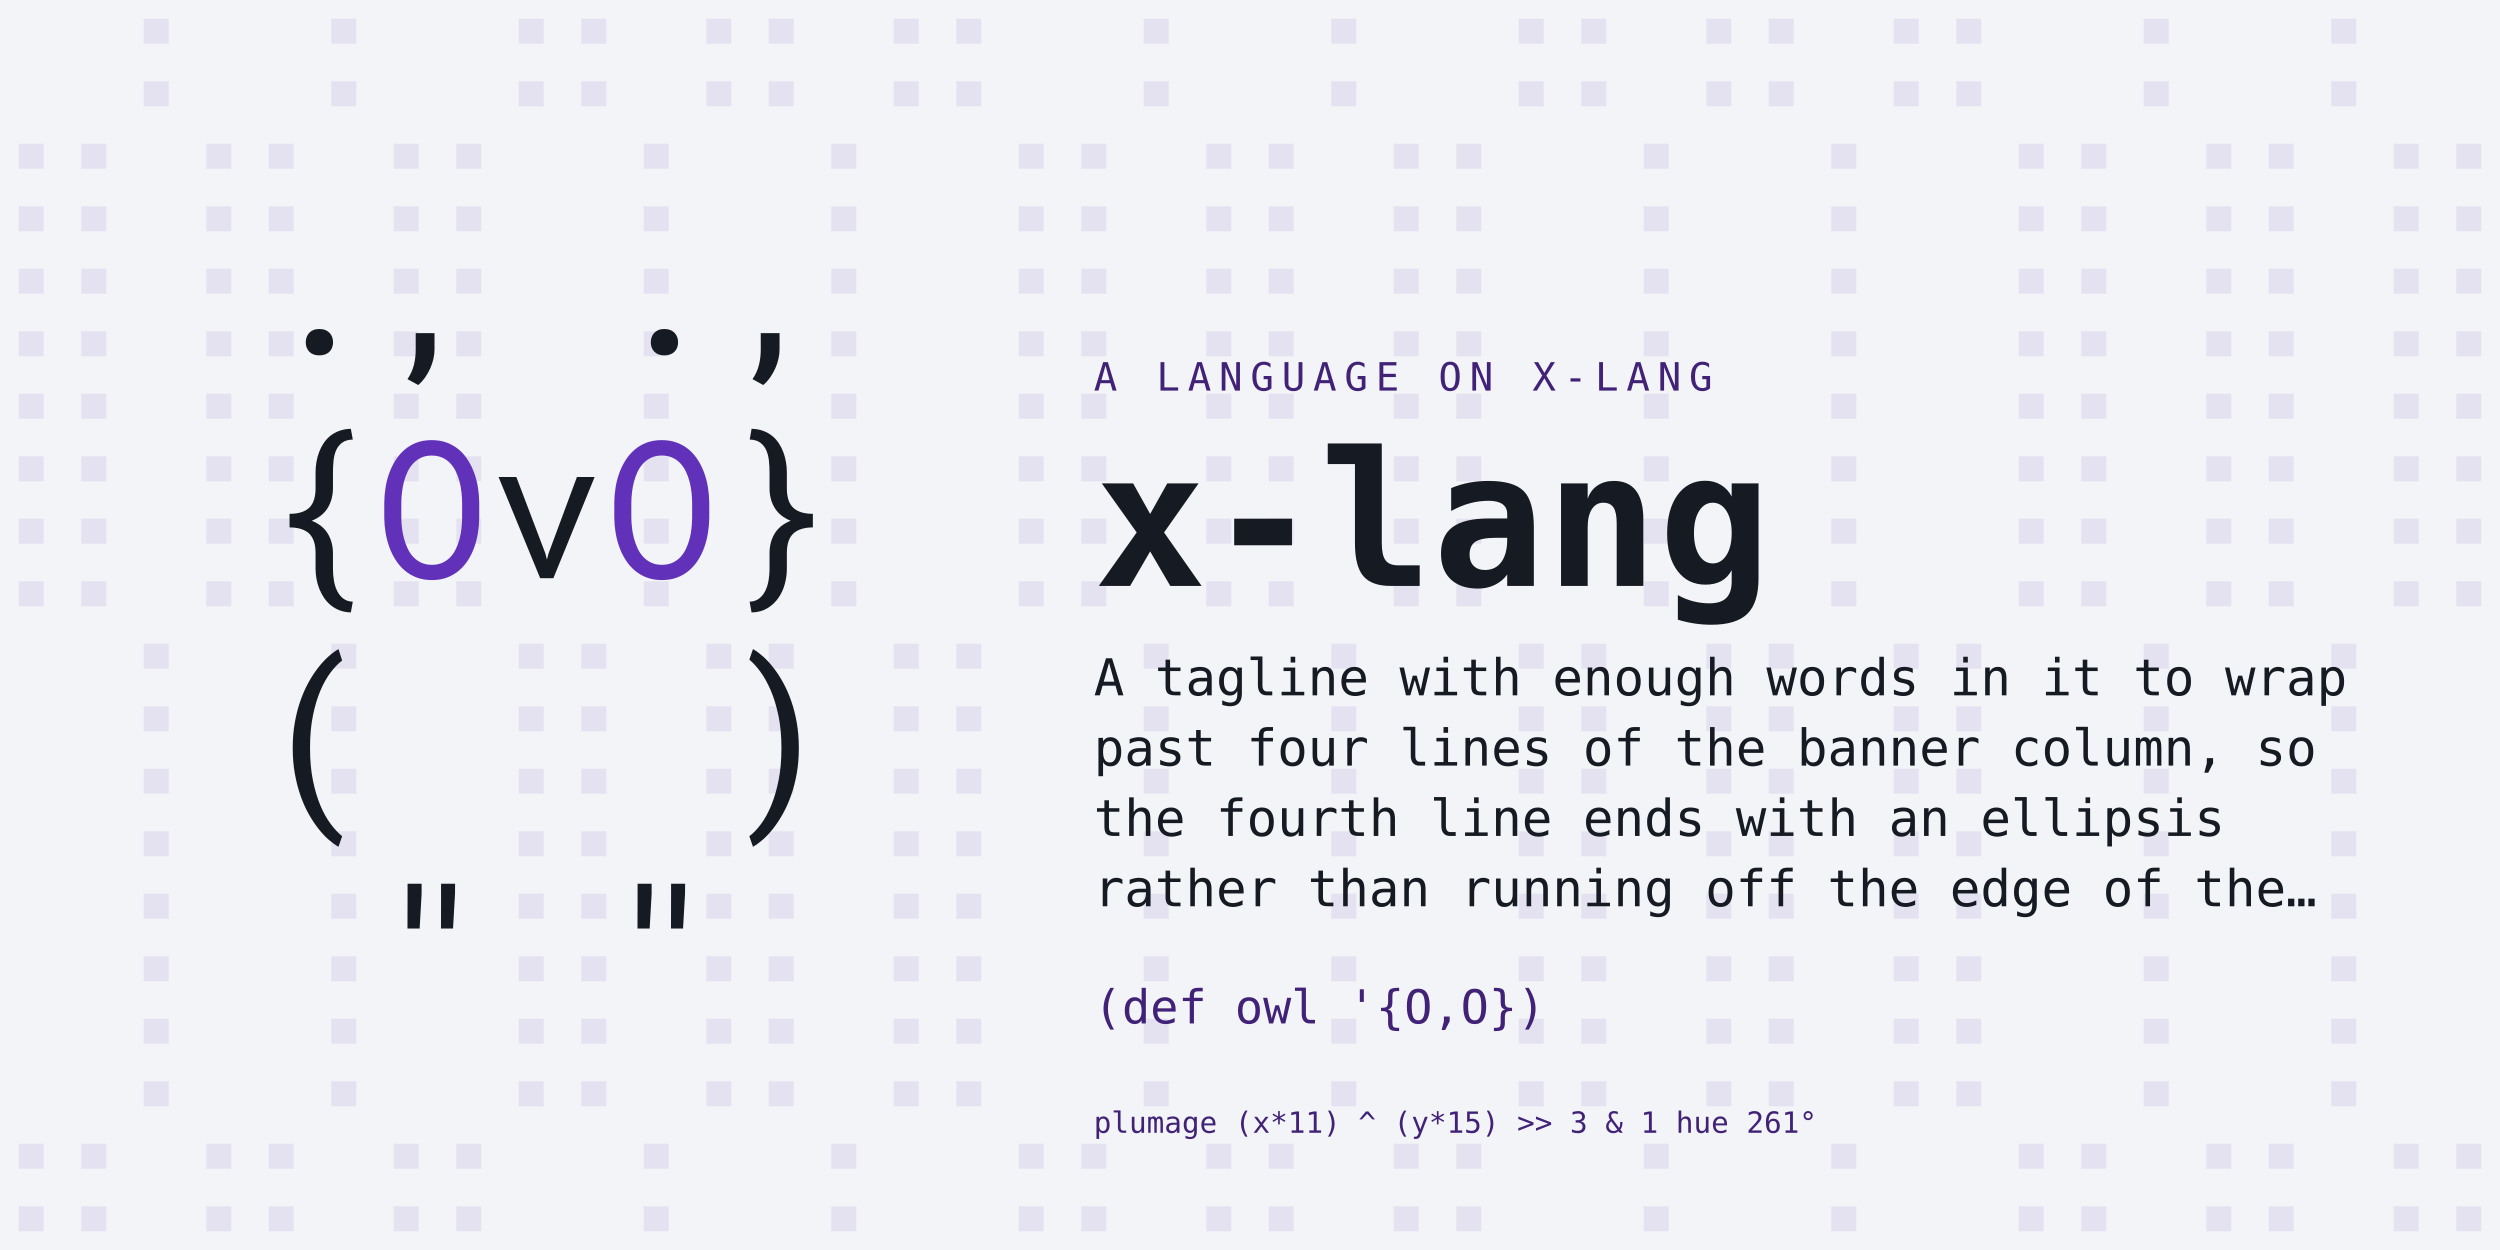
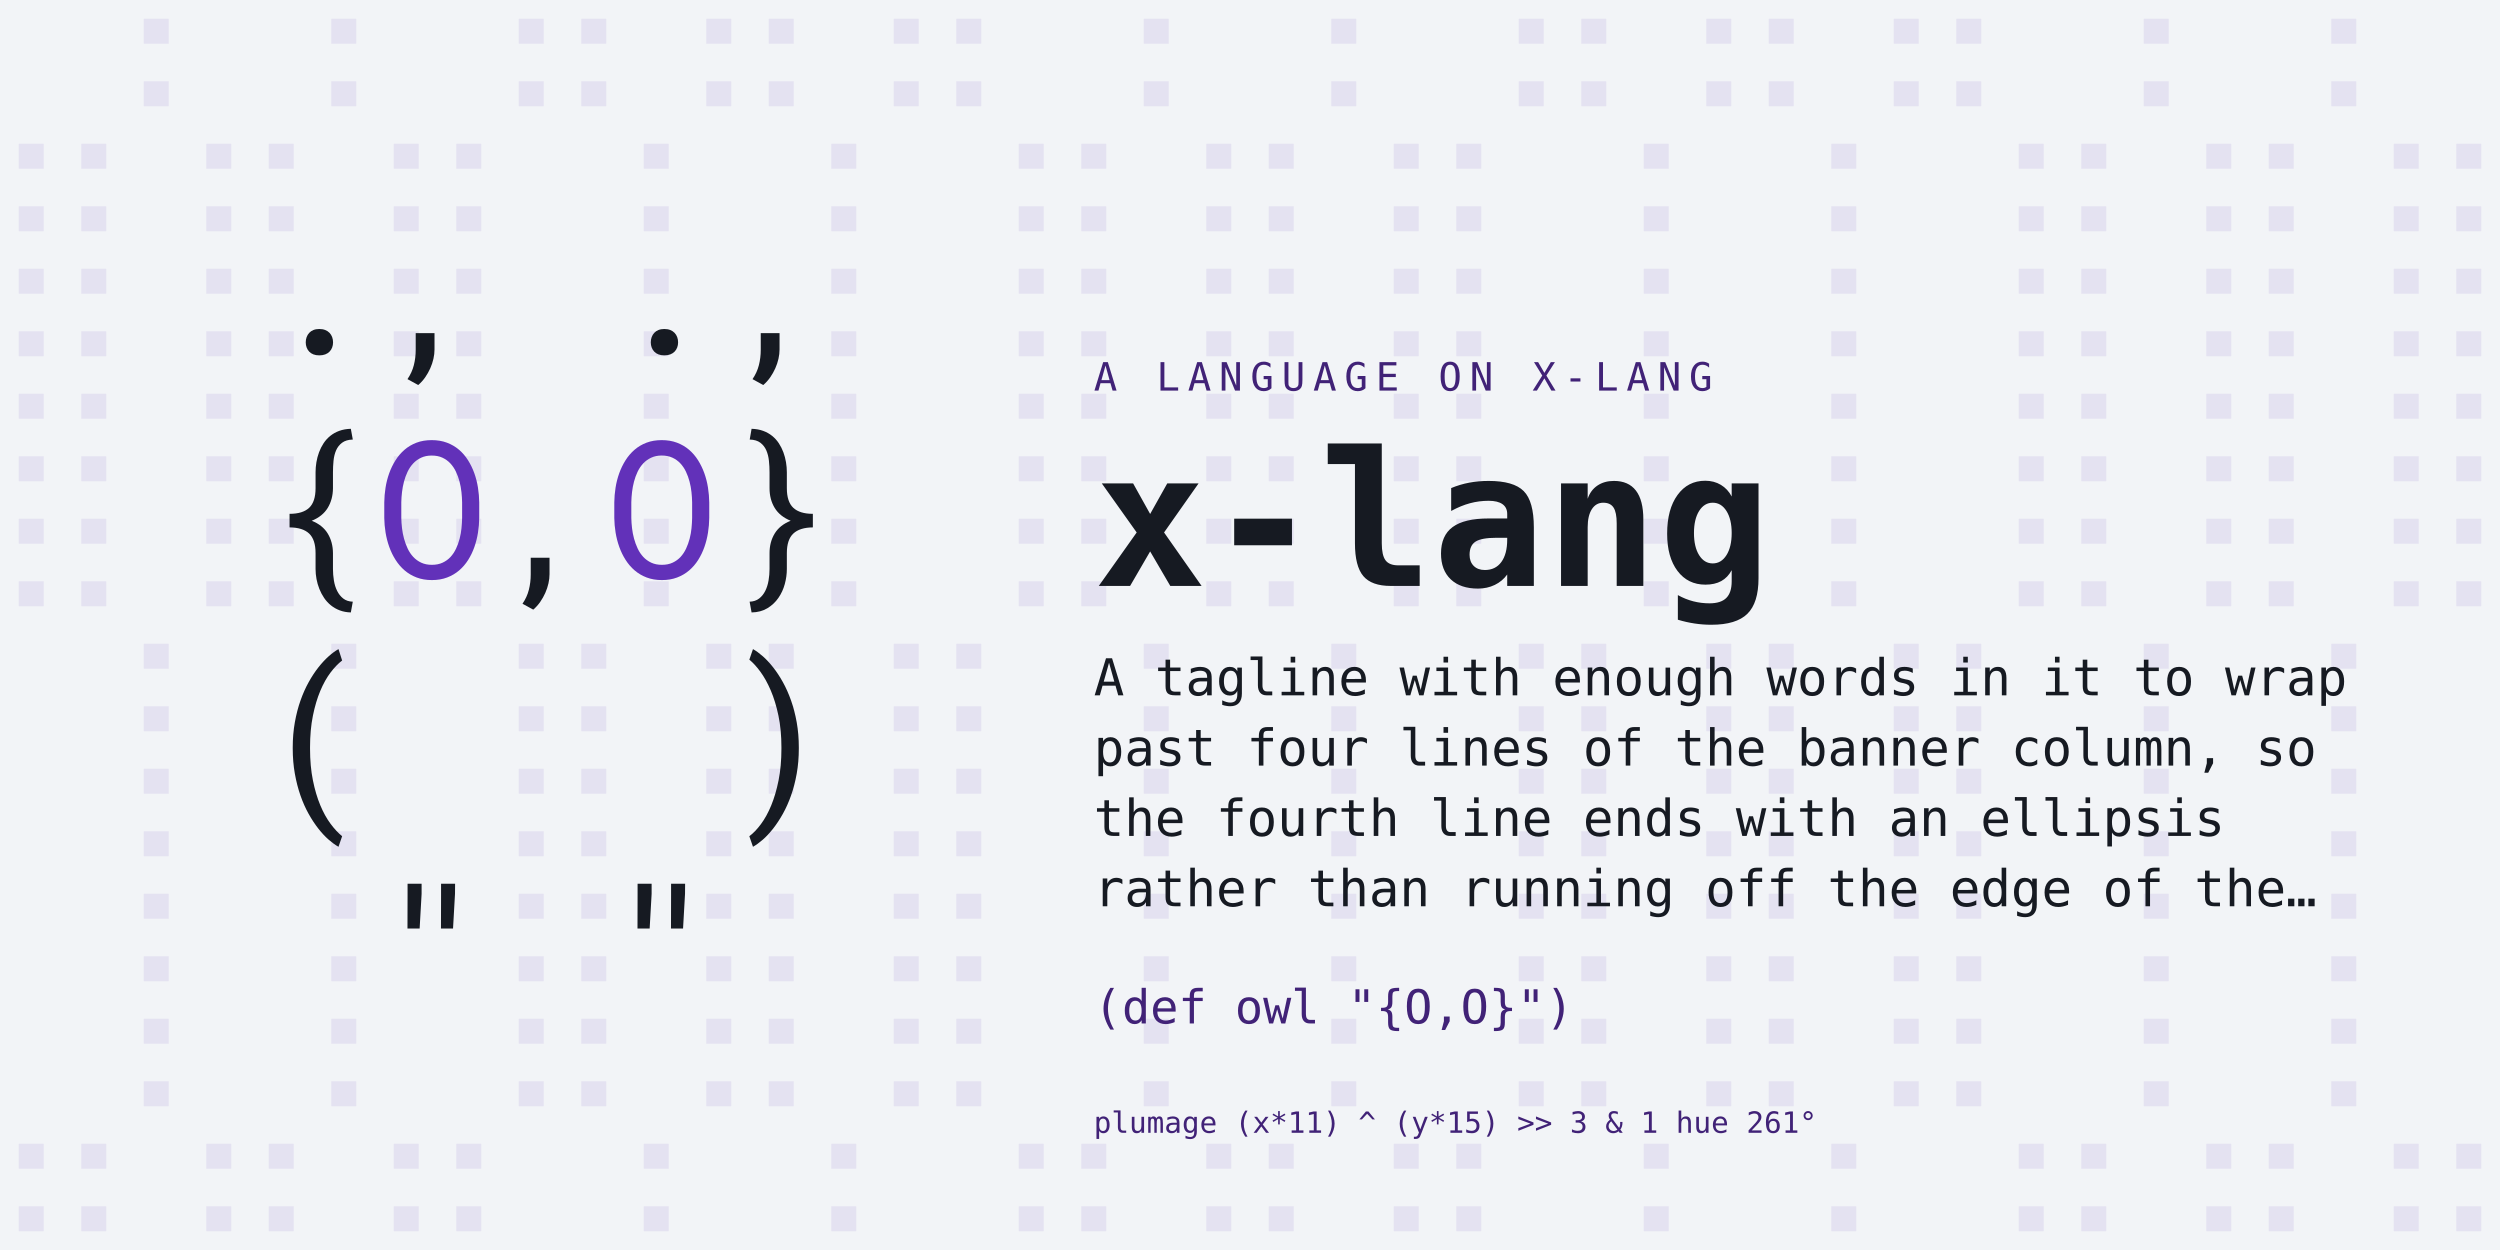
<svg xmlns="http://www.w3.org/2000/svg" width="1280" height="640" viewBox="0 0 1280 640" role="img" aria-label="x-lang, with Bitwise">
  <rect width="1280" height="640" fill="#f2f4f7" />
  <g fill="hsl(261.6,58%,46%)" fill-opacity="0.09">
    <rect x="73.6" y="9.6" width="12.8" height="12.8" />
    <rect x="169.6" y="9.6" width="12.8" height="12.8" />
    <rect x="265.6" y="9.6" width="12.8" height="12.8" />
    <rect x="297.6" y="9.6" width="12.8" height="12.8" />
    <rect x="361.6" y="9.6" width="12.8" height="12.8" />
    <rect x="393.6" y="9.6" width="12.8" height="12.8" />
    <rect x="457.6" y="9.6" width="12.8" height="12.8" />
    <rect x="489.6" y="9.6" width="12.8" height="12.8" />
    <rect x="585.6" y="9.6" width="12.8" height="12.8" />
    <rect x="681.6" y="9.6" width="12.8" height="12.8" />
    <rect x="777.6" y="9.6" width="12.8" height="12.8" />
    <rect x="809.6" y="9.6" width="12.8" height="12.8" />
    <rect x="873.6" y="9.6" width="12.8" height="12.8" />
    <rect x="905.6" y="9.6" width="12.8" height="12.8" />
    <rect x="969.6" y="9.6" width="12.8" height="12.8" />
    <rect x="1001.6" y="9.6" width="12.8" height="12.8" />
    <rect x="1097.6" y="9.6" width="12.8" height="12.8" />
    <rect x="1193.6" y="9.6" width="12.8" height="12.8" />
    <rect x="73.6" y="41.6" width="12.8" height="12.8" />
    <rect x="169.6" y="41.6" width="12.8" height="12.8" />
    <rect x="265.6" y="41.6" width="12.8" height="12.8" />
    <rect x="297.6" y="41.6" width="12.8" height="12.8" />
    <rect x="361.6" y="41.6" width="12.8" height="12.8" />
    <rect x="393.6" y="41.6" width="12.8" height="12.8" />
    <rect x="457.6" y="41.6" width="12.8" height="12.8" />
    <rect x="489.6" y="41.6" width="12.8" height="12.8" />
    <rect x="585.6" y="41.6" width="12.8" height="12.8" />
    <rect x="681.6" y="41.6" width="12.8" height="12.8" />
    <rect x="777.6" y="41.6" width="12.8" height="12.8" />
    <rect x="809.6" y="41.6" width="12.8" height="12.8" />
    <rect x="873.6" y="41.6" width="12.8" height="12.8" />
    <rect x="905.6" y="41.6" width="12.8" height="12.8" />
    <rect x="969.6" y="41.6" width="12.8" height="12.8" />
    <rect x="1001.6" y="41.6" width="12.8" height="12.8" />
    <rect x="1097.6" y="41.6" width="12.8" height="12.8" />
    <rect x="1193.6" y="41.6" width="12.8" height="12.8" />
    <rect x="9.6" y="73.6" width="12.8" height="12.8" />
    <rect x="41.6" y="73.6" width="12.8" height="12.8" />
    <rect x="105.6" y="73.6" width="12.8" height="12.8" />
    <rect x="137.6" y="73.6" width="12.8" height="12.8" />
    <rect x="201.6" y="73.6" width="12.8" height="12.8" />
    <rect x="233.6" y="73.6" width="12.8" height="12.8" />
    <rect x="329.6" y="73.6" width="12.8" height="12.8" />
    <rect x="425.6" y="73.6" width="12.8" height="12.8" />
    <rect x="521.6" y="73.6" width="12.8" height="12.8" />
    <rect x="553.6" y="73.6" width="12.8" height="12.8" />
    <rect x="617.6" y="73.6" width="12.8" height="12.8" />
    <rect x="649.6" y="73.6" width="12.8" height="12.8" />
    <rect x="713.6" y="73.6" width="12.8" height="12.8" />
    <rect x="745.6" y="73.6" width="12.8" height="12.8" />
    <rect x="841.6" y="73.6" width="12.8" height="12.8" />
    <rect x="937.6" y="73.6" width="12.8" height="12.8" />
    <rect x="1033.6" y="73.6" width="12.8" height="12.8" />
    <rect x="1065.6" y="73.6" width="12.8" height="12.8" />
    <rect x="1129.6" y="73.6" width="12.8" height="12.8" />
    <rect x="1161.6" y="73.6" width="12.8" height="12.8" />
    <rect x="1225.6" y="73.6" width="12.8" height="12.8" />
    <rect x="1257.6" y="73.6" width="12.8" height="12.8" />
    <rect x="9.6" y="105.6" width="12.8" height="12.8" />
    <rect x="41.6" y="105.6" width="12.8" height="12.8" />
    <rect x="105.6" y="105.6" width="12.8" height="12.8" />
    <rect x="137.6" y="105.6" width="12.8" height="12.8" />
    <rect x="201.6" y="105.6" width="12.8" height="12.8" />
    <rect x="233.6" y="105.6" width="12.8" height="12.8" />
    <rect x="329.6" y="105.6" width="12.8" height="12.8" />
    <rect x="425.6" y="105.6" width="12.8" height="12.8" />
    <rect x="521.6" y="105.6" width="12.8" height="12.8" />
    <rect x="553.6" y="105.6" width="12.8" height="12.8" />
    <rect x="617.6" y="105.6" width="12.8" height="12.8" />
    <rect x="649.6" y="105.6" width="12.8" height="12.8" />
    <rect x="713.6" y="105.6" width="12.8" height="12.8" />
    <rect x="745.6" y="105.6" width="12.8" height="12.8" />
    <rect x="841.6" y="105.6" width="12.8" height="12.8" />
    <rect x="937.6" y="105.6" width="12.8" height="12.8" />
    <rect x="1033.6" y="105.6" width="12.8" height="12.8" />
    <rect x="1065.6" y="105.6" width="12.8" height="12.8" />
    <rect x="1129.6" y="105.6" width="12.8" height="12.8" />
    <rect x="1161.6" y="105.6" width="12.8" height="12.8" />
    <rect x="1225.6" y="105.6" width="12.8" height="12.8" />
    <rect x="1257.6" y="105.6" width="12.8" height="12.8" />
    <rect x="9.6" y="137.6" width="12.8" height="12.8" />
    <rect x="41.6" y="137.6" width="12.8" height="12.8" />
    <rect x="105.6" y="137.6" width="12.8" height="12.8" />
    <rect x="137.6" y="137.6" width="12.8" height="12.8" />
    <rect x="201.6" y="137.6" width="12.8" height="12.8" />
    <rect x="233.6" y="137.6" width="12.8" height="12.8" />
    <rect x="329.6" y="137.6" width="12.8" height="12.8" />
    <rect x="425.6" y="137.6" width="12.8" height="12.8" />
    <rect x="521.6" y="137.6" width="12.8" height="12.8" />
    <rect x="553.6" y="137.6" width="12.8" height="12.8" />
    <rect x="617.6" y="137.6" width="12.8" height="12.8" />
    <rect x="649.6" y="137.6" width="12.8" height="12.8" />
    <rect x="713.6" y="137.6" width="12.8" height="12.8" />
    <rect x="745.6" y="137.6" width="12.8" height="12.8" />
    <rect x="841.6" y="137.6" width="12.8" height="12.8" />
    <rect x="937.6" y="137.6" width="12.8" height="12.8" />
    <rect x="1033.6" y="137.6" width="12.8" height="12.8" />
    <rect x="1065.6" y="137.6" width="12.8" height="12.8" />
    <rect x="1129.6" y="137.6" width="12.8" height="12.8" />
    <rect x="1161.6" y="137.6" width="12.8" height="12.8" />
    <rect x="1225.6" y="137.6" width="12.8" height="12.8" />
    <rect x="1257.6" y="137.6" width="12.8" height="12.8" />
    <rect x="9.6" y="169.6" width="12.8" height="12.8" />
    <rect x="41.6" y="169.6" width="12.8" height="12.8" />
    <rect x="105.6" y="169.6" width="12.8" height="12.8" />
    <rect x="137.6" y="169.6" width="12.8" height="12.8" />
    <rect x="201.6" y="169.6" width="12.8" height="12.8" />
    <rect x="233.6" y="169.6" width="12.8" height="12.8" />
    <rect x="329.6" y="169.6" width="12.8" height="12.8" />
    <rect x="425.6" y="169.6" width="12.8" height="12.8" />
    <rect x="521.6" y="169.6" width="12.8" height="12.8" />
    <rect x="553.6" y="169.6" width="12.8" height="12.8" />
    <rect x="617.6" y="169.6" width="12.8" height="12.8" />
    <rect x="649.6" y="169.6" width="12.8" height="12.8" />
    <rect x="713.6" y="169.6" width="12.8" height="12.8" />
    <rect x="745.6" y="169.6" width="12.8" height="12.8" />
    <rect x="841.6" y="169.6" width="12.8" height="12.8" />
    <rect x="937.6" y="169.6" width="12.8" height="12.8" />
    <rect x="1033.6" y="169.6" width="12.8" height="12.8" />
    <rect x="1065.6" y="169.6" width="12.8" height="12.8" />
    <rect x="1129.6" y="169.6" width="12.8" height="12.8" />
    <rect x="1161.6" y="169.6" width="12.8" height="12.8" />
    <rect x="1225.6" y="169.6" width="12.8" height="12.8" />
    <rect x="1257.6" y="169.6" width="12.8" height="12.8" />
    <rect x="9.6" y="201.6" width="12.8" height="12.8" />
    <rect x="41.6" y="201.6" width="12.8" height="12.8" />
    <rect x="105.6" y="201.6" width="12.8" height="12.8" />
    <rect x="137.6" y="201.6" width="12.8" height="12.8" />
    <rect x="201.6" y="201.6" width="12.8" height="12.8" />
    <rect x="233.6" y="201.6" width="12.8" height="12.8" />
    <rect x="329.6" y="201.6" width="12.8" height="12.8" />
    <rect x="425.6" y="201.6" width="12.8" height="12.8" />
    <rect x="521.6" y="201.6" width="12.8" height="12.8" />
    <rect x="553.6" y="201.6" width="12.8" height="12.8" />
    <rect x="617.6" y="201.6" width="12.8" height="12.8" />
    <rect x="649.6" y="201.6" width="12.8" height="12.8" />
    <rect x="713.6" y="201.6" width="12.8" height="12.8" />
    <rect x="745.6" y="201.6" width="12.8" height="12.8" />
    <rect x="841.6" y="201.6" width="12.8" height="12.8" />
    <rect x="937.6" y="201.6" width="12.8" height="12.8" />
    <rect x="1033.6" y="201.6" width="12.8" height="12.8" />
    <rect x="1065.6" y="201.6" width="12.8" height="12.8" />
    <rect x="1129.6" y="201.6" width="12.8" height="12.8" />
    <rect x="1161.6" y="201.6" width="12.8" height="12.8" />
    <rect x="1225.6" y="201.6" width="12.8" height="12.8" />
    <rect x="1257.6" y="201.6" width="12.8" height="12.8" />
    <rect x="9.6" y="233.6" width="12.8" height="12.8" />
    <rect x="41.6" y="233.6" width="12.8" height="12.8" />
    <rect x="105.6" y="233.6" width="12.8" height="12.8" />
    <rect x="137.6" y="233.6" width="12.8" height="12.8" />
    <rect x="201.6" y="233.6" width="12.8" height="12.8" />
    <rect x="233.6" y="233.6" width="12.8" height="12.8" />
    <rect x="329.6" y="233.6" width="12.8" height="12.8" />
    <rect x="425.6" y="233.6" width="12.8" height="12.8" />
    <rect x="521.6" y="233.6" width="12.8" height="12.8" />
    <rect x="553.6" y="233.6" width="12.8" height="12.8" />
    <rect x="617.6" y="233.6" width="12.8" height="12.8" />
    <rect x="649.6" y="233.6" width="12.8" height="12.8" />
    <rect x="713.6" y="233.6" width="12.8" height="12.8" />
    <rect x="745.6" y="233.6" width="12.8" height="12.8" />
    <rect x="841.6" y="233.6" width="12.8" height="12.8" />
    <rect x="937.6" y="233.6" width="12.8" height="12.8" />
    <rect x="1033.6" y="233.6" width="12.8" height="12.8" />
    <rect x="1065.6" y="233.6" width="12.8" height="12.8" />
    <rect x="1129.6" y="233.6" width="12.8" height="12.8" />
    <rect x="1161.6" y="233.6" width="12.8" height="12.8" />
    <rect x="1225.6" y="233.6" width="12.8" height="12.8" />
    <rect x="1257.6" y="233.6" width="12.8" height="12.8" />
    <rect x="9.6" y="265.6" width="12.8" height="12.8" />
    <rect x="41.6" y="265.6" width="12.8" height="12.8" />
    <rect x="105.6" y="265.6" width="12.8" height="12.8" />
    <rect x="137.6" y="265.6" width="12.8" height="12.8" />
    <rect x="201.6" y="265.6" width="12.8" height="12.8" />
    <rect x="233.6" y="265.6" width="12.8" height="12.8" />
    <rect x="329.6" y="265.6" width="12.8" height="12.8" />
    <rect x="425.6" y="265.6" width="12.8" height="12.8" />
    <rect x="521.6" y="265.6" width="12.8" height="12.8" />
    <rect x="553.6" y="265.6" width="12.8" height="12.8" />
    <rect x="617.6" y="265.6" width="12.8" height="12.8" />
    <rect x="649.6" y="265.6" width="12.8" height="12.8" />
    <rect x="713.6" y="265.6" width="12.8" height="12.8" />
    <rect x="745.6" y="265.6" width="12.8" height="12.8" />
    <rect x="841.6" y="265.6" width="12.8" height="12.8" />
    <rect x="937.6" y="265.6" width="12.8" height="12.8" />
    <rect x="1033.6" y="265.6" width="12.8" height="12.8" />
    <rect x="1065.6" y="265.6" width="12.8" height="12.8" />
    <rect x="1129.6" y="265.6" width="12.8" height="12.8" />
    <rect x="1161.6" y="265.6" width="12.8" height="12.8" />
    <rect x="1225.6" y="265.6" width="12.8" height="12.8" />
    <rect x="1257.6" y="265.6" width="12.8" height="12.8" />
    <rect x="9.6" y="297.6" width="12.8" height="12.8" />
    <rect x="41.6" y="297.6" width="12.8" height="12.8" />
    <rect x="105.6" y="297.6" width="12.8" height="12.8" />
    <rect x="137.6" y="297.6" width="12.8" height="12.8" />
    <rect x="201.6" y="297.6" width="12.8" height="12.8" />
    <rect x="233.6" y="297.6" width="12.8" height="12.8" />
    <rect x="329.6" y="297.6" width="12.8" height="12.8" />
    <rect x="425.6" y="297.6" width="12.8" height="12.8" />
    <rect x="521.6" y="297.6" width="12.8" height="12.8" />
    <rect x="553.6" y="297.6" width="12.8" height="12.8" />
    <rect x="617.6" y="297.6" width="12.8" height="12.8" />
    <rect x="649.6" y="297.6" width="12.8" height="12.8" />
    <rect x="713.6" y="297.6" width="12.8" height="12.8" />
    <rect x="745.6" y="297.6" width="12.8" height="12.8" />
    <rect x="841.6" y="297.6" width="12.8" height="12.8" />
    <rect x="937.6" y="297.6" width="12.8" height="12.8" />
    <rect x="1033.6" y="297.6" width="12.8" height="12.8" />
    <rect x="1065.6" y="297.6" width="12.8" height="12.8" />
    <rect x="1129.6" y="297.6" width="12.8" height="12.8" />
    <rect x="1161.6" y="297.6" width="12.8" height="12.8" />
    <rect x="1225.6" y="297.6" width="12.8" height="12.8" />
    <rect x="1257.6" y="297.6" width="12.8" height="12.8" />
    <rect x="73.6" y="329.6" width="12.8" height="12.8" />
    <rect x="169.6" y="329.6" width="12.8" height="12.8" />
    <rect x="265.6" y="329.6" width="12.8" height="12.8" />
    <rect x="297.6" y="329.6" width="12.8" height="12.8" />
    <rect x="361.6" y="329.6" width="12.8" height="12.8" />
    <rect x="393.6" y="329.6" width="12.8" height="12.8" />
    <rect x="457.6" y="329.6" width="12.8" height="12.8" />
    <rect x="489.6" y="329.6" width="12.8" height="12.8" />
    <rect x="585.6" y="329.6" width="12.8" height="12.8" />
    <rect x="681.6" y="329.6" width="12.8" height="12.8" />
    <rect x="777.6" y="329.6" width="12.8" height="12.8" />
    <rect x="809.6" y="329.6" width="12.8" height="12.8" />
    <rect x="873.6" y="329.6" width="12.8" height="12.8" />
    <rect x="905.6" y="329.6" width="12.8" height="12.8" />
    <rect x="969.6" y="329.6" width="12.8" height="12.8" />
    <rect x="1001.6" y="329.6" width="12.8" height="12.8" />
    <rect x="1097.6" y="329.6" width="12.8" height="12.8" />
    <rect x="1193.6" y="329.6" width="12.8" height="12.8" />
    <rect x="73.6" y="361.6" width="12.8" height="12.8" />
    <rect x="169.6" y="361.6" width="12.8" height="12.8" />
    <rect x="265.6" y="361.6" width="12.8" height="12.8" />
    <rect x="297.6" y="361.6" width="12.8" height="12.8" />
    <rect x="361.6" y="361.6" width="12.8" height="12.8" />
    <rect x="393.6" y="361.6" width="12.8" height="12.8" />
    <rect x="457.6" y="361.6" width="12.8" height="12.8" />
    <rect x="489.6" y="361.6" width="12.8" height="12.8" />
    <rect x="585.6" y="361.6" width="12.8" height="12.8" />
    <rect x="681.6" y="361.6" width="12.8" height="12.8" />
    <rect x="777.6" y="361.6" width="12.8" height="12.8" />
    <rect x="809.6" y="361.6" width="12.8" height="12.8" />
    <rect x="873.6" y="361.6" width="12.8" height="12.8" />
    <rect x="905.6" y="361.6" width="12.8" height="12.8" />
    <rect x="969.6" y="361.6" width="12.8" height="12.8" />
    <rect x="1001.6" y="361.6" width="12.8" height="12.8" />
    <rect x="1097.6" y="361.6" width="12.8" height="12.8" />
    <rect x="1193.6" y="361.6" width="12.8" height="12.8" />
    <rect x="73.6" y="393.6" width="12.8" height="12.8" />
    <rect x="169.6" y="393.6" width="12.8" height="12.8" />
    <rect x="265.6" y="393.6" width="12.8" height="12.8" />
    <rect x="297.6" y="393.6" width="12.8" height="12.8" />
    <rect x="361.6" y="393.6" width="12.8" height="12.8" />
    <rect x="393.6" y="393.6" width="12.8" height="12.8" />
    <rect x="457.6" y="393.6" width="12.8" height="12.8" />
    <rect x="489.6" y="393.6" width="12.8" height="12.8" />
    <rect x="585.6" y="393.6" width="12.8" height="12.8" />
    <rect x="681.6" y="393.6" width="12.8" height="12.8" />
    <rect x="777.6" y="393.6" width="12.8" height="12.8" />
    <rect x="809.6" y="393.6" width="12.8" height="12.8" />
    <rect x="873.6" y="393.6" width="12.8" height="12.8" />
    <rect x="905.6" y="393.6" width="12.8" height="12.8" />
    <rect x="969.6" y="393.6" width="12.8" height="12.8" />
    <rect x="1001.6" y="393.6" width="12.8" height="12.8" />
    <rect x="1097.6" y="393.6" width="12.8" height="12.8" />
    <rect x="1193.6" y="393.6" width="12.8" height="12.8" />
    <rect x="73.6" y="425.6" width="12.8" height="12.8" />
    <rect x="169.6" y="425.6" width="12.8" height="12.8" />
    <rect x="265.6" y="425.6" width="12.8" height="12.8" />
    <rect x="297.6" y="425.6" width="12.8" height="12.8" />
    <rect x="361.6" y="425.6" width="12.8" height="12.8" />
    <rect x="393.6" y="425.6" width="12.8" height="12.8" />
    <rect x="457.6" y="425.6" width="12.8" height="12.8" />
    <rect x="489.6" y="425.6" width="12.8" height="12.8" />
    <rect x="585.6" y="425.6" width="12.8" height="12.8" />
    <rect x="681.6" y="425.6" width="12.8" height="12.8" />
    <rect x="777.6" y="425.6" width="12.8" height="12.8" />
    <rect x="809.6" y="425.6" width="12.8" height="12.8" />
    <rect x="873.6" y="425.6" width="12.8" height="12.8" />
    <rect x="905.6" y="425.6" width="12.8" height="12.8" />
    <rect x="969.6" y="425.6" width="12.8" height="12.8" />
    <rect x="1001.6" y="425.6" width="12.8" height="12.8" />
    <rect x="1097.6" y="425.6" width="12.8" height="12.8" />
    <rect x="1193.6" y="425.6" width="12.8" height="12.8" />
    <rect x="73.6" y="457.6" width="12.8" height="12.8" />
    <rect x="169.6" y="457.6" width="12.8" height="12.8" />
    <rect x="265.6" y="457.6" width="12.8" height="12.8" />
    <rect x="297.6" y="457.6" width="12.8" height="12.8" />
    <rect x="361.6" y="457.6" width="12.8" height="12.8" />
    <rect x="393.6" y="457.6" width="12.8" height="12.8" />
    <rect x="457.6" y="457.6" width="12.8" height="12.8" />
    <rect x="489.6" y="457.6" width="12.8" height="12.8" />
    <rect x="585.6" y="457.6" width="12.8" height="12.8" />
    <rect x="681.6" y="457.6" width="12.8" height="12.8" />
    <rect x="777.6" y="457.6" width="12.8" height="12.8" />
    <rect x="809.6" y="457.6" width="12.8" height="12.8" />
    <rect x="873.6" y="457.6" width="12.8" height="12.8" />
    <rect x="905.6" y="457.6" width="12.8" height="12.8" />
    <rect x="969.6" y="457.6" width="12.8" height="12.8" />
    <rect x="1001.6" y="457.6" width="12.8" height="12.8" />
    <rect x="1097.6" y="457.6" width="12.8" height="12.8" />
    <rect x="1193.6" y="457.6" width="12.8" height="12.8" />
    <rect x="73.6" y="489.6" width="12.8" height="12.8" />
    <rect x="169.6" y="489.6" width="12.8" height="12.8" />
    <rect x="265.6" y="489.6" width="12.8" height="12.8" />
    <rect x="297.6" y="489.6" width="12.8" height="12.8" />
    <rect x="361.6" y="489.6" width="12.8" height="12.8" />
    <rect x="393.6" y="489.6" width="12.8" height="12.8" />
    <rect x="457.6" y="489.6" width="12.8" height="12.8" />
    <rect x="489.6" y="489.6" width="12.8" height="12.8" />
    <rect x="585.6" y="489.6" width="12.8" height="12.8" />
    <rect x="681.6" y="489.6" width="12.8" height="12.8" />
    <rect x="777.6" y="489.6" width="12.8" height="12.8" />
    <rect x="809.6" y="489.6" width="12.8" height="12.8" />
    <rect x="873.6" y="489.6" width="12.8" height="12.8" />
    <rect x="905.6" y="489.6" width="12.8" height="12.8" />
    <rect x="969.6" y="489.6" width="12.8" height="12.8" />
    <rect x="1001.6" y="489.6" width="12.8" height="12.8" />
    <rect x="1097.6" y="489.6" width="12.8" height="12.8" />
    <rect x="1193.6" y="489.6" width="12.8" height="12.8" />
    <rect x="73.6" y="521.6" width="12.8" height="12.8" />
    <rect x="169.6" y="521.6" width="12.8" height="12.8" />
    <rect x="265.6" y="521.6" width="12.8" height="12.8" />
    <rect x="297.6" y="521.6" width="12.8" height="12.8" />
    <rect x="361.6" y="521.6" width="12.8" height="12.8" />
    <rect x="393.6" y="521.6" width="12.8" height="12.8" />
    <rect x="457.6" y="521.6" width="12.8" height="12.8" />
    <rect x="489.6" y="521.6" width="12.8" height="12.8" />
    <rect x="585.6" y="521.6" width="12.8" height="12.8" />
    <rect x="681.6" y="521.6" width="12.8" height="12.8" />
    <rect x="777.6" y="521.6" width="12.8" height="12.8" />
    <rect x="809.6" y="521.6" width="12.8" height="12.8" />
    <rect x="873.6" y="521.6" width="12.8" height="12.8" />
    <rect x="905.6" y="521.6" width="12.8" height="12.8" />
    <rect x="969.6" y="521.6" width="12.8" height="12.8" />
    <rect x="1001.6" y="521.6" width="12.8" height="12.8" />
    <rect x="1097.6" y="521.6" width="12.8" height="12.8" />
    <rect x="1193.6" y="521.6" width="12.8" height="12.8" />
    <rect x="73.6" y="553.6" width="12.8" height="12.8" />
    <rect x="169.6" y="553.6" width="12.8" height="12.8" />
    <rect x="265.6" y="553.6" width="12.8" height="12.8" />
    <rect x="297.6" y="553.6" width="12.8" height="12.8" />
    <rect x="361.6" y="553.6" width="12.8" height="12.8" />
    <rect x="393.6" y="553.6" width="12.8" height="12.8" />
    <rect x="457.6" y="553.6" width="12.8" height="12.8" />
    <rect x="489.6" y="553.6" width="12.8" height="12.8" />
    <rect x="585.6" y="553.6" width="12.8" height="12.8" />
    <rect x="681.6" y="553.6" width="12.8" height="12.8" />
    <rect x="777.6" y="553.6" width="12.8" height="12.8" />
    <rect x="809.6" y="553.6" width="12.8" height="12.8" />
    <rect x="873.6" y="553.6" width="12.8" height="12.8" />
    <rect x="905.6" y="553.6" width="12.8" height="12.8" />
    <rect x="969.6" y="553.6" width="12.8" height="12.8" />
    <rect x="1001.6" y="553.6" width="12.8" height="12.8" />
    <rect x="1097.6" y="553.6" width="12.8" height="12.8" />
    <rect x="1193.6" y="553.6" width="12.8" height="12.8" />
    <rect x="9.6" y="585.6" width="12.8" height="12.8" />
    <rect x="41.6" y="585.6" width="12.8" height="12.8" />
    <rect x="105.6" y="585.6" width="12.8" height="12.8" />
    <rect x="137.6" y="585.6" width="12.8" height="12.8" />
    <rect x="201.6" y="585.6" width="12.8" height="12.8" />
    <rect x="233.6" y="585.6" width="12.8" height="12.8" />
    <rect x="329.6" y="585.6" width="12.8" height="12.8" />
    <rect x="425.6" y="585.6" width="12.8" height="12.8" />
    <rect x="521.6" y="585.6" width="12.8" height="12.8" />
    <rect x="553.6" y="585.6" width="12.8" height="12.8" />
    <rect x="617.6" y="585.6" width="12.8" height="12.8" />
    <rect x="649.6" y="585.6" width="12.8" height="12.8" />
    <rect x="713.6" y="585.6" width="12.8" height="12.8" />
    <rect x="745.6" y="585.6" width="12.8" height="12.8" />
    <rect x="841.6" y="585.6" width="12.8" height="12.8" />
    <rect x="937.6" y="585.6" width="12.8" height="12.8" />
    <rect x="1033.6" y="585.6" width="12.8" height="12.8" />
    <rect x="1065.6" y="585.6" width="12.8" height="12.8" />
    <rect x="1129.6" y="585.6" width="12.8" height="12.8" />
    <rect x="1161.6" y="585.6" width="12.8" height="12.8" />
    <rect x="1225.6" y="585.6" width="12.8" height="12.8" />
    <rect x="1257.6" y="585.6" width="12.8" height="12.8" />
    <rect x="9.6" y="617.6" width="12.8" height="12.8" />
    <rect x="41.6" y="617.6" width="12.8" height="12.8" />
    <rect x="105.6" y="617.6" width="12.8" height="12.8" />
    <rect x="137.6" y="617.6" width="12.8" height="12.8" />
    <rect x="201.6" y="617.6" width="12.8" height="12.8" />
    <rect x="233.6" y="617.6" width="12.8" height="12.8" />
    <rect x="329.6" y="617.6" width="12.8" height="12.8" />
    <rect x="425.6" y="617.6" width="12.8" height="12.8" />
    <rect x="521.6" y="617.6" width="12.8" height="12.8" />
    <rect x="553.6" y="617.6" width="12.8" height="12.8" />
    <rect x="617.6" y="617.6" width="12.8" height="12.8" />
    <rect x="649.6" y="617.6" width="12.8" height="12.8" />
    <rect x="713.6" y="617.6" width="12.8" height="12.8" />
    <rect x="745.6" y="617.6" width="12.8" height="12.8" />
    <rect x="841.6" y="617.6" width="12.8" height="12.8" />
    <rect x="937.6" y="617.6" width="12.8" height="12.8" />
    <rect x="1033.6" y="617.6" width="12.8" height="12.8" />
    <rect x="1065.6" y="617.6" width="12.8" height="12.8" />
    <rect x="1129.6" y="617.6" width="12.8" height="12.8" />
    <rect x="1161.6" y="617.6" width="12.8" height="12.8" />
    <rect x="1225.6" y="617.6" width="12.8" height="12.8" />
    <rect x="1257.6" y="617.6" width="12.8" height="12.8" />
  </g>
  <defs>
    <path id="o-14" d="M496 120Q496 150 505.5 176.0Q515 202 533.0 221.5Q551 241 578.0 252.0Q605 263 641 263Q677 263 704.5 252.0Q732 241 750.5 221.5Q769 202 778.5 176.0Q788 150 788 120Q788 91 778.5 65.5Q769 40 750.5 21.0Q732 2 704.5 -8.5Q677 -19 641 -19Q605 -19 578.0 -8.5Q551 2 533.0 21.0Q515 40 505.5 65.5Q496 91 496 120Z" />
    <path id="o-12" d="M643 43Q643 -4 631.5 -55.5Q620 -107 597.5 -157.5Q575 -208 543.0 -254.0Q511 -300 469 -336L354 -273Q402 -203 422.0 -124.0Q442 -45 442 40V219H643Z" />
    <path id="o-91" d="M978 -366Q913 -364 860.0 -344.0Q807 -324 765.0 -290.0Q723 -256 692.5 -211.0Q662 -166 641.5 -114.5Q621 -63 611.0 -8.5Q601 46 601 99V268Q601 412 532.5 477.0Q464 542 323 543V688Q464 688 532.5 752.5Q601 817 601 962V1132Q601 1185 610.0 1239.5Q619 1294 638.0 1345.5Q657 1397 686.5 1442.0Q716 1487 758.0 1521.0Q800 1555 854.5 1575.0Q909 1595 978 1597L999 1482Q927 1480 884.5 1448.0Q842 1416 820.5 1366.5Q799 1317 793.0 1255.0Q787 1193 787 1132V962Q786 842 731.0 751.5Q676 661 560 614Q676 568 731.0 477.5Q786 387 787 268V99Q787 37 797.0 -24.5Q807 -86 831.5 -135.5Q856 -185 896.5 -217.0Q937 -249 999 -251Z" />
    <path id="o-47" d="M1121 644Q1120 566 1107.5 486.5Q1095 407 1069.0 333.0Q1043 259 1002.5 195.0Q962 131 906.0 83.0Q850 35 777.5 7.5Q705 -20 615 -20Q525 -20 452.5 7.5Q380 35 324.0 83.0Q268 131 227.0 195.5Q186 260 159.5 334.0Q133 408 120.0 487.0Q107 566 106 644V810Q107 888 119.5 967.5Q132 1047 158.5 1121.0Q185 1195 225.5 1259.5Q266 1324 322.0 1372.5Q378 1421 450.5 1448.5Q523 1476 613 1476Q703 1476 776.0 1448.5Q849 1421 905.0 1373.0Q961 1325 1001.5 1260.5Q1042 1196 1068.5 1122.0Q1095 1048 1107.5 968.0Q1120 888 1121 810ZM938 812Q937 864 931.0 920.5Q925 977 910.5 1032.5Q896 1088 872.0 1138.5Q848 1189 812.0 1227.5Q776 1266 727.0 1288.5Q678 1311 613 1311Q549 1311 500.0 1288.0Q451 1265 415.0 1226.5Q379 1188 355.0 1137.5Q331 1087 316.5 1031.5Q302 976 295.5 919.5Q289 863 288 812V644Q289 593 295.5 536.0Q302 479 317.0 423.5Q332 368 356.0 317.0Q380 266 416.0 227.5Q452 189 501.0 166.0Q550 143 615 143Q680 143 729.5 166.0Q779 189 814.5 227.5Q850 266 873.5 316.5Q897 367 911.5 422.5Q926 478 931.5 535.0Q937 592 938 644Z" />
-     <path id="o-86" d="M598 266 615 199 633 266 936 1082H1125L684 0H543L98 1082H288Z" />
    <path id="o-93" d="M323 -251Q384 -249 425.0 -217.0Q466 -185 490.5 -135.5Q515 -86 525.5 -24.5Q536 37 536 99V268Q536 387 591.0 477.5Q646 568 762 614Q646 661 591.0 751.5Q536 842 536 962V1132Q536 1193 529.5 1255.0Q523 1317 501.5 1366.5Q480 1416 438.0 1448.0Q396 1480 324 1482L344 1597Q413 1595 467.5 1575.0Q522 1555 564.0 1521.0Q606 1487 635.5 1442.0Q665 1397 684.0 1345.5Q703 1294 712.0 1239.5Q721 1185 721 1132V962Q721 817 790.0 752.5Q859 688 999 688V543Q859 542 790.0 477.0Q721 412 721 268V99Q721 19 699.0 -62.5Q677 -144 630.5 -211.0Q584 -278 513.0 -321.0Q442 -364 344 -366Z" />
    <path id="o-8" d="M357 591Q357 734 379.5 860.0Q402 986 440.0 1093.5Q478 1201 527.5 1290.0Q577 1379 631.5 1448.0Q686 1517 741.0 1566.0Q796 1615 846 1643L885 1521Q823 1474 761.5 1393.0Q700 1312 651.5 1196.5Q603 1081 572.5 930.5Q542 780 542 593V579Q542 392 572.5 241.0Q603 90 651.5 -26.0Q700 -142 761.5 -224.5Q823 -307 885 -357L846 -470Q796 -442 740.5 -393.5Q685 -345 630.5 -275.5Q576 -206 526.5 -117.5Q477 -29 439.5 78.5Q402 186 379.5 312.0Q357 438 357 581Z" />
    <path id="o-9" d="M849 581Q849 438 826.5 312.0Q804 186 766.0 78.5Q728 -29 678.5 -117.5Q629 -206 574.5 -275.5Q520 -345 464.5 -393.5Q409 -442 359 -470L320 -357Q382 -311 443.5 -228.5Q505 -146 553.5 -29.0Q602 88 632.5 240.0Q663 392 663 579V593Q663 780 631.0 932.5Q599 1085 548.5 1202.5Q498 1320 437.5 1402.0Q377 1484 320 1530L359 1643Q409 1615 464.5 1566.0Q520 1517 574.5 1448.0Q629 1379 678.5 1290.0Q728 1201 766.0 1093.5Q804 986 826.5 860.0Q849 734 849 591Z" />
    <path id="o-2" d="M505 1427 484 1057H354L355 1411V1536H505ZM862 1427 841 1057H712L713 1411V1536H863Z" />
  </defs>
  <g fill="#161a22">
    <use href="#o-14" transform="translate(132.78,181.04) scale(0.0479,-0.0479)" />
    <use href="#o-12" transform="translate(191.67,181.04) scale(0.0479,-0.0479)" />
    <use href="#o-14" transform="translate(309.44,181.04) scale(0.0479,-0.0479)" />
    <use href="#o-12" transform="translate(368.33,181.04) scale(0.0479,-0.0479)" />
    <use href="#o-91" transform="translate(132.78,296.04) scale(0.0479,-0.0479)" />
-     <use href="#o-86" transform="translate(250.56,296.04) scale(0.0479,-0.0479)" />
+     <use href="#o-12" transform="translate(250.56,296.04) scale(0.0479,-0.0479)" />
    <use href="#o-93" transform="translate(368.33,296.04) scale(0.0479,-0.0479)" />
    <use href="#o-8" transform="translate(132.78,411.04) scale(0.0479,-0.0479)" />
    <use href="#o-9" transform="translate(368.33,411.04) scale(0.0479,-0.0479)" />
    <use href="#o-2" transform="translate(191.67,526.04) scale(0.0479,-0.0479)" />
    <use href="#o-2" transform="translate(309.44,526.04) scale(0.0479,-0.0479)" />
  </g>
  <g fill="hsl(261.6,58%,46%)">
    <use href="#o-47" transform="translate(191.67,296.04) scale(0.0479,-0.0479)" />
  </g>
  <g fill="hsl(261.6,58%,46%)">
    <use href="#o-47" transform="translate(309.44,296.04) scale(0.0479,-0.0479)" />
  </g>
  <text x="560" y="200" font-family="'Roboto Mono','Martian Mono',Menlo,'DejaVu Sans Mono',ui-monospace,monospace" font-size="20" letter-spacing="4" fill="hsl(261.6,55%,30%)">A LANGUAGE ON X-LANG</text>
  <text x="560" y="300" font-family="'Roboto Mono','Martian Mono',Menlo,'DejaVu Sans Mono',ui-monospace,monospace" font-size="96" font-weight="700" fill="#161a22">x-lang</text>
  <text x="560" y="356" font-family="'Roboto Mono','Martian Mono',Menlo,'DejaVu Sans Mono',ui-monospace,monospace" font-size="26" fill="#161a22">A tagline with enough words in it to wrap</text>
  <text x="560" y="392" font-family="'Roboto Mono','Martian Mono',Menlo,'DejaVu Sans Mono',ui-monospace,monospace" font-size="26" fill="#161a22">past four lines of the banner column, so</text>
  <text x="560" y="428" font-family="'Roboto Mono','Martian Mono',Menlo,'DejaVu Sans Mono',ui-monospace,monospace" font-size="26" fill="#161a22">the fourth line ends with an ellipsis</text>
  <text x="560" y="464" font-family="'Roboto Mono','Martian Mono',Menlo,'DejaVu Sans Mono',ui-monospace,monospace" font-size="26" fill="#161a22">rather than running off the edge of the…</text>
-   <text x="560" y="524" font-family="'Roboto Mono','Martian Mono',Menlo,'DejaVu Sans Mono',ui-monospace,monospace" font-size="24" xml:space="preserve" fill="hsl(261.6,55%,30%)">(def owl '{O,O})</text>
+   <text x="560" y="524" font-family="'Roboto Mono','Martian Mono',Menlo,'DejaVu Sans Mono',ui-monospace,monospace" font-size="24" xml:space="preserve" fill="hsl(261.6,55%,30%)">(def owl "{O,O}")</text>
  <text x="560" y="580" font-family="'Roboto Mono','Martian Mono',Menlo,'DejaVu Sans Mono',ui-monospace,monospace" font-size="15" fill="hsl(261.6,55%,30%)">plumage  (x*11) ^ (y*15) &gt;&gt; 3 &amp; 1   hue 261°</text>
</svg>
